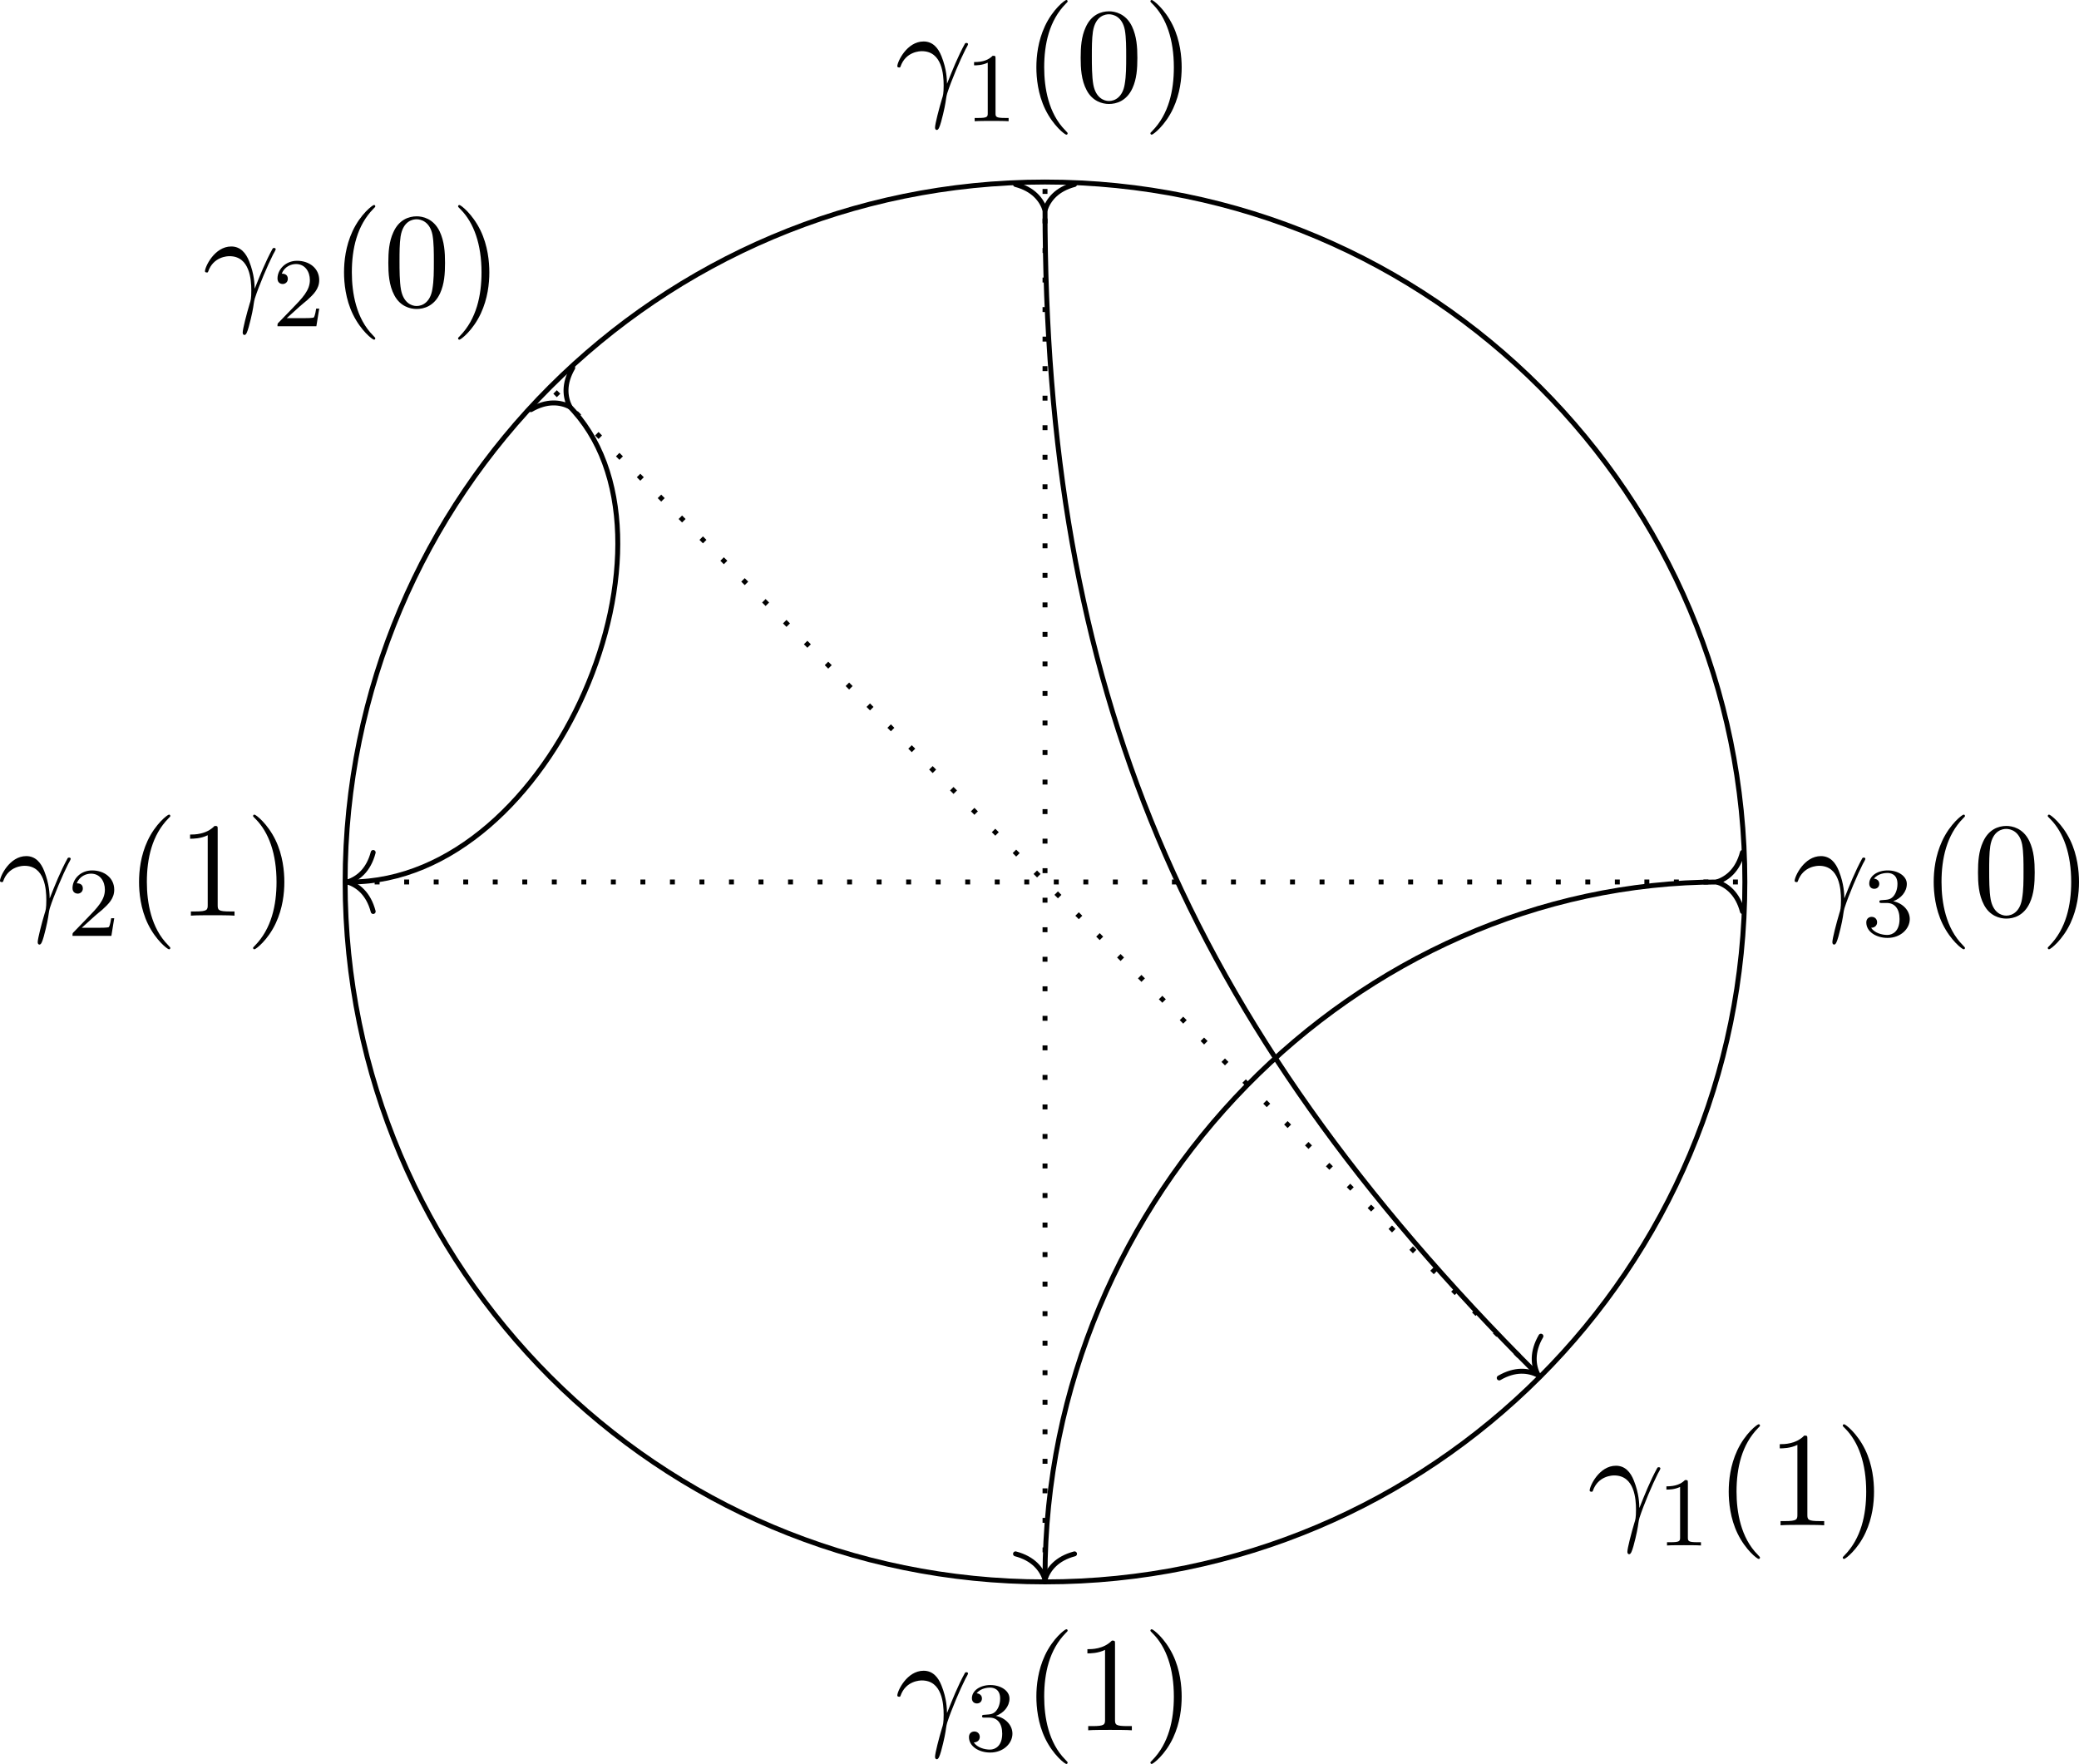
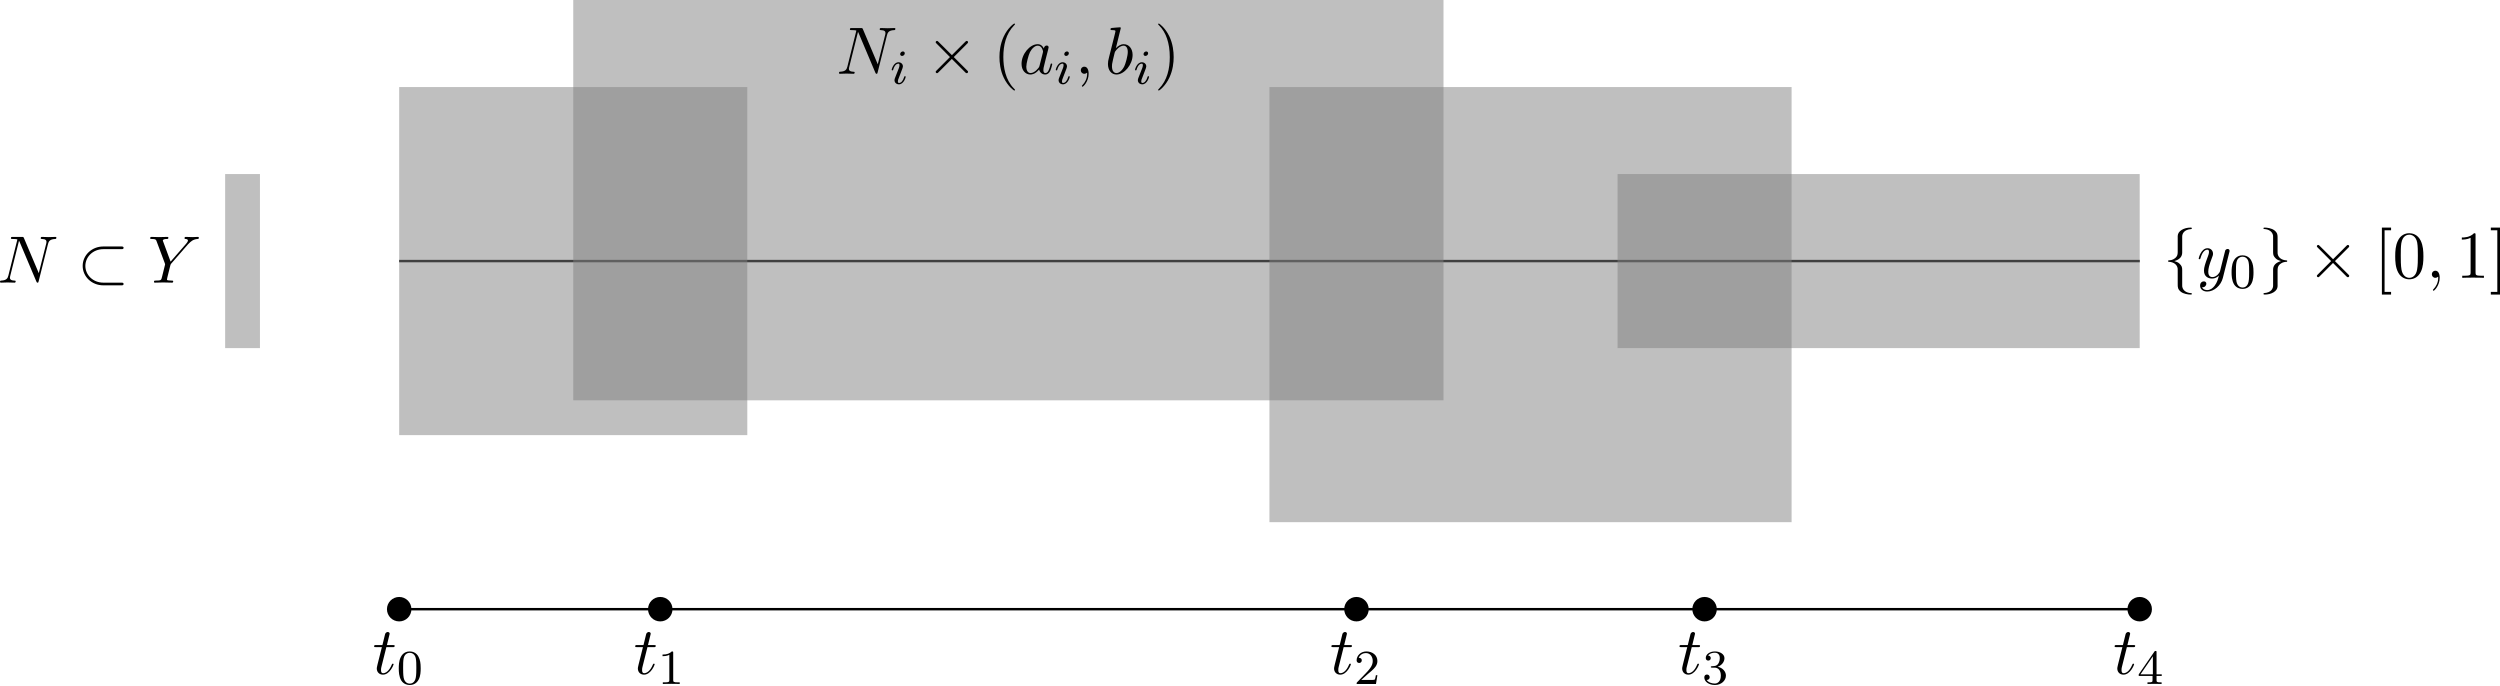
- <svg xmlns="http://www.w3.org/2000/svg" xmlns:xlink="http://www.w3.org/1999/xlink" version="1.1" width="235.776pt" height="200.027pt" viewBox="5.364 301.502 235.776 200.027">
+ <svg xmlns="http://www.w3.org/2000/svg" xmlns:xlink="http://www.w3.org/1999/xlink" version="1.1" width="570.028pt" height="156.189pt" viewBox="5.685 76.989 570.028 156.189">
  <defs>
+     <path id="g10-105" d="M2.375-4.973C2.375-5.149 2.248-5.276 2.064-5.276C1.857-5.276 1.626-5.085 1.626-4.846C1.626-4.67 1.753-4.543 1.937-4.543C2.144-4.543 2.375-4.734 2.375-4.973ZM1.211-2.048L.781-.948C.741-.829 .701-.733 .701-.598C.701-.207 1.004 .08 1.427 .08C2.2 .08 2.527-1.036 2.527-1.14C2.527-1.219 2.463-1.243 2.407-1.243C2.311-1.243 2.295-1.188 2.271-1.108C2.088-.47 1.761-.143 1.443-.143C1.347-.143 1.251-.183 1.251-.399C1.251-.59 1.307-.733 1.411-.98C1.49-1.196 1.57-1.411 1.658-1.626L1.905-2.271C1.977-2.455 2.072-2.702 2.072-2.837C2.072-3.236 1.753-3.515 1.347-3.515C.574-3.515 .239-2.399 .239-2.295C.239-2.224 .295-2.192 .359-2.192C.462-2.192 .47-2.24 .494-2.319C.717-3.076 1.084-3.292 1.323-3.292C1.435-3.292 1.514-3.252 1.514-3.029C1.514-2.949 1.506-2.837 1.427-2.598L1.211-2.048Z" />
+     <path id="g13-48" d="M3.897-2.542C3.897-3.395 3.81-3.913 3.547-4.423C3.196-5.125 2.55-5.3 2.112-5.3C1.108-5.3 .741-4.551 .63-4.328C.343-3.746 .327-2.957 .327-2.542C.327-2.016 .351-1.211 .733-.574C1.1 .016 1.69 .167 2.112 .167C2.495 .167 3.18 .048 3.579-.741C3.873-1.315 3.897-2.024 3.897-2.542ZM2.112-.056C1.841-.056 1.291-.183 1.124-1.02C1.036-1.474 1.036-2.224 1.036-2.638C1.036-3.188 1.036-3.746 1.124-4.184C1.291-4.997 1.913-5.077 2.112-5.077C2.383-5.077 2.933-4.941 3.092-4.216C3.188-3.778 3.188-3.18 3.188-2.638C3.188-2.168 3.188-1.451 3.092-1.004C2.925-.167 2.375-.056 2.112-.056Z" />
+     <path id="g13-49" d="M2.503-5.077C2.503-5.292 2.487-5.3 2.271-5.3C1.945-4.981 1.522-4.79 .765-4.79V-4.527C.98-4.527 1.411-4.527 1.873-4.742V-.654C1.873-.359 1.849-.263 1.092-.263H.813V0C1.14-.024 1.825-.024 2.184-.024S3.236-.024 3.563 0V-.263H3.284C2.527-.263 2.503-.359 2.503-.654V-5.077Z" />
+     <path id="g13-50" d="M2.248-1.626C2.375-1.745 2.71-2.008 2.837-2.12C3.332-2.574 3.802-3.013 3.802-3.738C3.802-4.686 3.005-5.3 2.008-5.3C1.052-5.3 .422-4.575 .422-3.866C.422-3.475 .733-3.419 .845-3.419C1.012-3.419 1.259-3.539 1.259-3.842C1.259-4.256 .861-4.256 .765-4.256C.996-4.838 1.53-5.037 1.921-5.037C2.662-5.037 3.045-4.407 3.045-3.738C3.045-2.909 2.463-2.303 1.522-1.339L.518-.303C.422-.215 .422-.199 .422 0H3.571L3.802-1.427H3.555C3.531-1.267 3.467-.869 3.371-.717C3.324-.654 2.718-.654 2.59-.654H1.172L2.248-1.626Z" />
+     <path id="g13-51" d="M2.016-2.662C2.646-2.662 3.045-2.2 3.045-1.363C3.045-.367 2.479-.072 2.056-.072C1.618-.072 1.02-.231 .741-.654C1.028-.654 1.227-.837 1.227-1.1C1.227-1.355 1.044-1.538 .789-1.538C.574-1.538 .351-1.403 .351-1.084C.351-.327 1.164 .167 2.072 .167C3.132 .167 3.873-.566 3.873-1.363C3.873-2.024 3.347-2.63 2.534-2.805C3.164-3.029 3.634-3.571 3.634-4.208S2.917-5.3 2.088-5.3C1.235-5.3 .59-4.838 .59-4.232C.59-3.937 .789-3.81 .996-3.81C1.243-3.81 1.403-3.985 1.403-4.216C1.403-4.511 1.148-4.623 .972-4.631C1.307-5.069 1.921-5.093 2.064-5.093C2.271-5.093 2.877-5.029 2.877-4.208C2.877-3.65 2.646-3.316 2.534-3.188C2.295-2.941 2.112-2.925 1.626-2.893C1.474-2.885 1.411-2.877 1.411-2.774C1.411-2.662 1.482-2.662 1.618-2.662H2.016Z" />
+     <path id="g13-52" d="M3.14-5.157C3.14-5.316 3.14-5.38 2.973-5.38C2.869-5.38 2.861-5.372 2.782-5.26L.239-1.57V-1.307H2.487V-.646C2.487-.351 2.463-.263 1.849-.263H1.666V0C2.343-.024 2.359-.024 2.813-.024S3.284-.024 3.961 0V-.263H3.778C3.164-.263 3.14-.351 3.14-.646V-1.307H3.985V-1.57H3.14V-5.157ZM2.542-4.511V-1.57H.518L2.542-4.511Z" />
    <path id="g27-40" d="M3.611 2.618C3.611 2.585 3.611 2.564 3.425 2.378C2.062 1.004 1.713-1.058 1.713-2.727C1.713-4.625 2.127-6.524 3.469-7.887C3.611-8.018 3.611-8.04 3.611-8.073C3.611-8.149 3.567-8.182 3.502-8.182C3.393-8.182 2.411-7.44 1.767-6.055C1.211-4.855 1.08-3.644 1.08-2.727C1.08-1.876 1.2-.556 1.8 .676C2.455 2.018 3.393 2.727 3.502 2.727C3.567 2.727 3.611 2.695 3.611 2.618Z" />
    <path id="g27-41" d="M3.153-2.727C3.153-3.578 3.033-4.898 2.433-6.131C1.778-7.473 .84-8.182 .731-8.182C.665-8.182 .622-8.138 .622-8.073C.622-8.04 .622-8.018 .829-7.822C1.898-6.742 2.52-5.007 2.52-2.727C2.52-.862 2.116 1.058 .764 2.433C.622 2.564 .622 2.585 .622 2.618C.622 2.684 .665 2.727 .731 2.727C.84 2.727 1.822 1.985 2.465 .6C3.022-.6 3.153-1.811 3.153-2.727Z" />
    <path id="g27-48" d="M5.018-3.491C5.018-4.364 4.964-5.236 4.582-6.044C4.08-7.091 3.185-7.265 2.727-7.265C2.073-7.265 1.276-6.982 .829-5.967C.48-5.215 .425-4.364 .425-3.491C.425-2.673 .469-1.691 .916-.862C1.385 .022 2.182 .24 2.716 .24C3.305 .24 4.135 .011 4.615-1.025C4.964-1.778 5.018-2.629 5.018-3.491ZM2.716 0C2.291 0 1.647-.273 1.451-1.32C1.331-1.975 1.331-2.978 1.331-3.622C1.331-4.32 1.331-5.04 1.418-5.629C1.625-6.927 2.444-7.025 2.716-7.025C3.076-7.025 3.796-6.829 4.004-5.749C4.113-5.138 4.113-4.309 4.113-3.622C4.113-2.804 4.113-2.062 3.993-1.364C3.829-.327 3.207 0 2.716 0Z" />
    <path id="g27-49" d="M3.207-6.982C3.207-7.244 3.207-7.265 2.956-7.265C2.28-6.567 1.32-6.567 .971-6.567V-6.229C1.189-6.229 1.833-6.229 2.4-6.513V-.862C2.4-.469 2.367-.338 1.385-.338H1.036V0C1.418-.033 2.367-.033 2.804-.033S4.189-.033 4.571 0V-.338H4.222C3.24-.338 3.207-.458 3.207-.862V-6.982Z" />
-     <path id="g13-49" d="M2.503-5.077C2.503-5.292 2.487-5.3 2.271-5.3C1.945-4.981 1.522-4.79 .765-4.79V-4.527C.98-4.527 1.411-4.527 1.873-4.742V-.654C1.873-.359 1.849-.263 1.092-.263H.813V0C1.14-.024 1.825-.024 2.184-.024S3.236-.024 3.563 0V-.263H3.284C2.527-.263 2.503-.359 2.503-.654V-5.077Z" />
-     <path id="g13-50" d="M2.248-1.626C2.375-1.745 2.71-2.008 2.837-2.12C3.332-2.574 3.802-3.013 3.802-3.738C3.802-4.686 3.005-5.3 2.008-5.3C1.052-5.3 .422-4.575 .422-3.866C.422-3.475 .733-3.419 .845-3.419C1.012-3.419 1.259-3.539 1.259-3.842C1.259-4.256 .861-4.256 .765-4.256C.996-4.838 1.53-5.037 1.921-5.037C2.662-5.037 3.045-4.407 3.045-3.738C3.045-2.909 2.463-2.303 1.522-1.339L.518-.303C.422-.215 .422-.199 .422 0H3.571L3.802-1.427H3.555C3.531-1.267 3.467-.869 3.371-.717C3.324-.654 2.718-.654 2.59-.654H1.172L2.248-1.626Z" />
-     <path id="g13-51" d="M2.016-2.662C2.646-2.662 3.045-2.2 3.045-1.363C3.045-.367 2.479-.072 2.056-.072C1.618-.072 1.02-.231 .741-.654C1.028-.654 1.227-.837 1.227-1.1C1.227-1.355 1.044-1.538 .789-1.538C.574-1.538 .351-1.403 .351-1.084C.351-.327 1.164 .167 2.072 .167C3.132 .167 3.873-.566 3.873-1.363C3.873-2.024 3.347-2.63 2.534-2.805C3.164-3.029 3.634-3.571 3.634-4.208S2.917-5.3 2.088-5.3C1.235-5.3 .59-4.838 .59-4.232C.59-3.937 .789-3.81 .996-3.81C1.243-3.81 1.403-3.985 1.403-4.216C1.403-4.511 1.148-4.623 .972-4.631C1.307-5.069 1.921-5.093 2.064-5.093C2.271-5.093 2.877-5.029 2.877-4.208C2.877-3.65 2.646-3.316 2.534-3.188C2.295-2.941 2.112-2.925 1.626-2.893C1.474-2.885 1.411-2.877 1.411-2.774C1.411-2.662 1.482-2.662 1.618-2.662H2.016Z" />
-     <path id="g11-13" d="M.447-2.771C.873-4.025 2.062-4.036 2.182-4.036C3.829-4.036 3.949-2.127 3.949-1.265C3.949-.6 3.895-.415 3.818-.196C3.578 .6 3.251 1.865 3.251 2.149C3.251 2.269 3.305 2.345 3.393 2.345C3.535 2.345 3.622 2.105 3.742 1.691C3.993 .775 4.102 .153 4.145-.185C4.167-.327 4.189-.469 4.233-.611C4.582-1.691 5.28-3.316 5.716-4.178C5.793-4.309 5.924-4.549 5.924-4.593C5.924-4.702 5.815-4.702 5.793-4.702C5.76-4.702 5.695-4.702 5.662-4.625C5.095-3.589 4.658-2.498 4.222-1.396C4.211-1.735 4.2-2.564 3.775-3.622C3.513-4.287 3.076-4.822 2.324-4.822C.96-4.822 .196-3.164 .196-2.825C.196-2.716 .295-2.716 .404-2.716L.447-2.771Z" />
+     <path id="g27-91" d="M2.782 2.727V2.291H1.724V-7.745H2.782V-8.182H1.287V2.727H2.782Z" />
+     <path id="g27-93" d="M1.735-8.182H.24V-7.745H1.298V2.291H.24V2.727H1.735V-8.182Z" />
+     <path id="g11-59" d="M2.215-.011C2.215-.731 1.942-1.156 1.516-1.156C1.156-1.156 .938-.884 .938-.578C.938-.284 1.156 0 1.516 0C1.647 0 1.789-.044 1.898-.142C1.931-.164 1.942-.175 1.953-.175S1.975-.164 1.975-.011C1.975 .796 1.593 1.451 1.233 1.811C1.113 1.931 1.113 1.953 1.113 1.985C1.113 2.062 1.167 2.105 1.222 2.105C1.342 2.105 2.215 1.265 2.215-.011Z" />
+     <path id="g11-78" d="M8.247-6.305C8.356-6.742 8.553-7.08 9.425-7.113C9.48-7.113 9.611-7.124 9.611-7.331C9.611-7.342 9.611-7.451 9.469-7.451C9.109-7.451 8.727-7.418 8.367-7.418C7.996-7.418 7.615-7.451 7.255-7.451C7.189-7.451 7.058-7.451 7.058-7.233C7.058-7.113 7.167-7.113 7.255-7.113C7.876-7.102 7.996-6.873 7.996-6.633C7.996-6.6 7.975-6.436 7.964-6.404L6.742-1.549L4.331-7.244C4.244-7.44 4.233-7.451 3.982-7.451H2.52C2.302-7.451 2.204-7.451 2.204-7.233C2.204-7.113 2.302-7.113 2.509-7.113C2.564-7.113 3.251-7.113 3.251-7.015L1.789-1.156C1.68-.72 1.495-.371 .611-.338C.545-.338 .425-.327 .425-.12C.425-.044 .48 0 .567 0C.916 0 1.298-.033 1.658-.033C2.029-.033 2.422 0 2.782 0C2.836 0 2.978 0 2.978-.218C2.978-.327 2.88-.338 2.76-.338C2.127-.36 2.04-.6 2.04-.818C2.04-.895 2.051-.949 2.084-1.069L3.524-6.829C3.567-6.764 3.567-6.742 3.622-6.633L6.338-.207C6.415-.022 6.447 0 6.545 0C6.665 0 6.665-.033 6.72-.229L8.247-6.305Z" />
+     <path id="g11-89" d="M6.513-6.207L6.665-6.36C6.993-6.687 7.353-7.058 8.095-7.113C8.215-7.124 8.313-7.124 8.313-7.32C8.313-7.407 8.258-7.451 8.171-7.451C7.887-7.451 7.571-7.418 7.276-7.418C6.916-7.418 6.535-7.451 6.185-7.451C6.12-7.451 5.978-7.451 5.978-7.244C5.978-7.124 6.087-7.113 6.142-7.113C6.218-7.113 6.535-7.091 6.535-6.862C6.535-6.676 6.284-6.393 6.24-6.338L3.709-3.425L2.509-6.665C2.444-6.818 2.444-6.84 2.444-6.851C2.444-7.113 2.978-7.113 3.087-7.113C3.24-7.113 3.349-7.113 3.349-7.331C3.349-7.451 3.218-7.451 3.185-7.451C2.88-7.451 2.116-7.418 1.811-7.418C1.538-7.418 .862-7.451 .589-7.451C.524-7.451 .382-7.451 .382-7.233C.382-7.113 .491-7.113 .633-7.113C1.287-7.113 1.331-7.015 1.429-6.742L2.771-3.153C2.782-3.12 2.815-3 2.815-2.967S2.378-1.178 2.324-.982C2.182-.382 2.171-.349 1.298-.338C1.091-.338 1.004-.338 1.004-.12C1.004 0 1.135 0 1.156 0C1.462 0 2.225-.033 2.531-.033S3.622 0 3.927 0C4.004 0 4.135 0 4.135-.218C4.135-.338 4.036-.338 3.829-.338C3.807-.338 3.6-.338 3.415-.36C3.185-.382 3.12-.404 3.12-.535C3.12-.611 3.218-.993 3.273-1.222L3.655-2.76C3.709-2.967 3.72-3 3.807-3.098L6.513-6.207Z" />
+     <path id="g11-97" d="M4.069-4.124C3.873-4.527 3.556-4.822 3.065-4.822C1.789-4.822 .436-3.218 .436-1.625C.436-.6 1.036 .12 1.887 .12C2.105 .12 2.651 .076 3.305-.698C3.393-.24 3.775 .12 4.298 .12C4.68 .12 4.931-.131 5.105-.48C5.291-.873 5.433-1.538 5.433-1.56C5.433-1.669 5.335-1.669 5.302-1.669C5.193-1.669 5.182-1.625 5.149-1.473C4.964-.764 4.767-.12 4.32-.12C4.025-.12 3.993-.404 3.993-.622C3.993-.862 4.015-.949 4.135-1.429C4.255-1.887 4.276-1.996 4.375-2.411L4.767-3.938C4.844-4.244 4.844-4.265 4.844-4.309C4.844-4.495 4.713-4.604 4.527-4.604C4.265-4.604 4.102-4.364 4.069-4.124ZM3.36-1.298C3.305-1.102 3.305-1.08 3.142-.895C2.662-.295 2.215-.12 1.909-.12C1.364-.12 1.211-.72 1.211-1.145C1.211-1.691 1.56-3.033 1.811-3.535C2.149-4.178 2.64-4.582 3.076-4.582C3.785-4.582 3.938-3.687 3.938-3.622S3.916-3.491 3.905-3.436L3.36-1.298Z" />
+     <path id="g11-98" d="M2.607-7.451C2.607-7.462 2.607-7.571 2.465-7.571C2.215-7.571 1.418-7.484 1.135-7.462C1.047-7.451 .927-7.44 .927-7.244C.927-7.113 1.025-7.113 1.189-7.113C1.713-7.113 1.735-7.036 1.735-6.927C1.735-6.851 1.636-6.48 1.582-6.251L.687-2.695C.556-2.149 .513-1.975 .513-1.593C.513-.556 1.091 .12 1.898 .12C3.185 .12 4.527-1.505 4.527-3.076C4.527-4.069 3.949-4.822 3.076-4.822C2.575-4.822 2.127-4.505 1.8-4.167L2.607-7.451ZM1.582-3.327C1.647-3.567 1.647-3.589 1.745-3.709C2.28-4.418 2.771-4.582 3.055-4.582C3.447-4.582 3.742-4.255 3.742-3.556C3.742-2.913 3.382-1.658 3.185-1.244C2.825-.513 2.324-.12 1.898-.12C1.527-.12 1.167-.415 1.167-1.222C1.167-1.429 1.167-1.636 1.342-2.324L1.582-3.327Z" />
+     <path id="g11-116" d="M2.247-4.364H3.273C3.491-4.364 3.6-4.364 3.6-4.582C3.6-4.702 3.491-4.702 3.295-4.702H2.335C2.727-6.251 2.782-6.469 2.782-6.535C2.782-6.72 2.651-6.829 2.465-6.829C2.433-6.829 2.127-6.818 2.029-6.436L1.604-4.702H.578C.36-4.702 .251-4.702 .251-4.495C.251-4.364 .338-4.364 .556-4.364H1.516C.731-1.265 .687-1.08 .687-.884C.687-.295 1.102 .12 1.691 .12C2.804 .12 3.425-1.473 3.425-1.56C3.425-1.669 3.338-1.669 3.295-1.669C3.196-1.669 3.185-1.636 3.131-1.516C2.662-.382 2.084-.12 1.713-.12C1.484-.12 1.375-.262 1.375-.622C1.375-.884 1.396-.96 1.44-1.145L2.247-4.364Z" />
+     <path id="g11-121" d="M5.302-4.156C5.345-4.309 5.345-4.331 5.345-4.407C5.345-4.604 5.193-4.702 5.029-4.702C4.92-4.702 4.745-4.636 4.647-4.473C4.625-4.418 4.538-4.08 4.495-3.884C4.418-3.6 4.342-3.305 4.276-3.011L3.785-1.047C3.742-.884 3.273-.12 2.553-.12C1.996-.12 1.876-.6 1.876-1.004C1.876-1.505 2.062-2.182 2.433-3.142C2.607-3.589 2.651-3.709 2.651-3.927C2.651-4.418 2.302-4.822 1.756-4.822C.72-4.822 .316-3.24 .316-3.142C.316-3.033 .425-3.033 .447-3.033C.556-3.033 .567-3.055 .622-3.229C.916-4.255 1.353-4.582 1.724-4.582C1.811-4.582 1.996-4.582 1.996-4.233C1.996-3.96 1.887-3.676 1.811-3.469C1.375-2.313 1.178-1.691 1.178-1.178C1.178-.207 1.865 .12 2.509 .12C2.935 .12 3.305-.065 3.611-.371C3.469 .196 3.338 .731 2.902 1.309C2.618 1.68 2.204 1.996 1.702 1.996C1.549 1.996 1.058 1.964 .873 1.538C1.047 1.538 1.189 1.538 1.342 1.407C1.451 1.309 1.56 1.167 1.56 .96C1.56 .622 1.265 .578 1.156 .578C.905 .578 .545 .753 .545 1.287C.545 1.833 1.025 2.236 1.702 2.236C2.825 2.236 3.949 1.244 4.255 .011L5.302-4.156Z" />
+     <path id="g8-2" d="M4.244-3.033L2.062-5.204C1.931-5.335 1.909-5.356 1.822-5.356C1.713-5.356 1.604-5.258 1.604-5.138C1.604-5.062 1.625-5.04 1.745-4.92L3.927-2.727L1.745-.535C1.625-.415 1.604-.393 1.604-.316C1.604-.196 1.713-.098 1.822-.098C1.909-.098 1.931-.12 2.062-.251L4.233-2.422L6.491-.164C6.513-.153 6.589-.098 6.655-.098C6.785-.098 6.873-.196 6.873-.316C6.873-.338 6.873-.382 6.84-.436C6.829-.458 5.095-2.171 4.549-2.727L6.545-4.724C6.6-4.789 6.764-4.931 6.818-4.996C6.829-5.018 6.873-5.062 6.873-5.138C6.873-5.258 6.785-5.356 6.655-5.356C6.567-5.356 6.524-5.313 6.404-5.193L4.244-3.033Z" />
+     <path id="g8-26" d="M7.189-5.455C7.375-5.455 7.571-5.455 7.571-5.673S7.375-5.891 7.189-5.891H4.255C2.389-5.891 .905-4.473 .905-2.727S2.389 .436 4.255 .436H7.189C7.375 .436 7.571 .436 7.571 .218S7.375 0 7.189 0H4.276C2.575 0 1.342-1.265 1.342-2.727S2.575-5.455 4.276-5.455H7.189Z" />
+     <path id="g8-102" d="M3.087-6.731C3.087-7.167 3.371-7.865 4.56-7.942C4.615-7.953 4.658-7.996 4.658-8.062C4.658-8.182 4.571-8.182 4.451-8.182C3.36-8.182 2.367-7.625 2.356-6.818V-4.331C2.356-3.905 2.356-3.556 1.92-3.196C1.538-2.88 1.124-2.858 .884-2.847C.829-2.836 .785-2.793 .785-2.727C.785-2.618 .851-2.618 .96-2.607C1.68-2.564 2.204-2.171 2.324-1.636C2.356-1.516 2.356-1.495 2.356-1.102V1.058C2.356 1.516 2.356 1.865 2.88 2.28C3.305 2.607 4.025 2.727 4.451 2.727C4.571 2.727 4.658 2.727 4.658 2.607C4.658 2.498 4.593 2.498 4.484 2.487C3.796 2.444 3.262 2.095 3.12 1.538C3.087 1.44 3.087 1.418 3.087 1.025V-1.265C3.087-1.767 3-1.953 2.651-2.302C2.422-2.531 2.105-2.64 1.8-2.727C2.695-2.978 3.087-3.48 3.087-4.113V-6.731Z" />
+     <path id="g8-103" d="M2.356 1.276C2.356 1.713 2.073 2.411 .884 2.487C.829 2.498 .785 2.542 .785 2.607C.785 2.727 .905 2.727 1.004 2.727C2.062 2.727 3.076 2.193 3.087 1.364V-1.124C3.087-1.549 3.087-1.898 3.524-2.258C3.905-2.575 4.32-2.596 4.56-2.607C4.615-2.618 4.658-2.662 4.658-2.727C4.658-2.836 4.593-2.836 4.484-2.847C3.764-2.891 3.24-3.284 3.12-3.818C3.087-3.938 3.087-3.96 3.087-4.353V-6.513C3.087-6.971 3.087-7.32 2.564-7.735C2.127-8.073 1.375-8.182 1.004-8.182C.905-8.182 .785-8.182 .785-8.062C.785-7.953 .851-7.953 .96-7.942C1.647-7.898 2.182-7.549 2.324-6.993C2.356-6.895 2.356-6.873 2.356-6.48V-4.189C2.356-3.687 2.444-3.502 2.793-3.153C3.022-2.924 3.338-2.815 3.644-2.727C2.749-2.476 2.356-1.975 2.356-1.342V1.276Z" />
  </defs>
  <g id="page1" transform="matrix(1.4 0 0 1.4 0 0)">
-     <path d="M145.176 286.797C145.176 255.484 119.797 230.102 88.484 230.102C57.172 230.102 31.789 255.484 31.789 286.797C31.789 318.109 57.172 343.488 88.484 343.488C119.797 343.488 145.176 318.109 145.176 286.797Z" stroke="#000" fill="none" stroke-width=".399" />
-     <path d="M88.484 232.176C88.484 271.031 99.633 297.945 128.289 326.602" stroke="#000" fill="none" stroke-width=".399" />
-     <path d="M86.094 230.301C87.527 230.68 88.203 231.524 88.484 232.375C88.762 231.524 89.441 230.68 90.875 230.301" stroke="#000" fill="none" stroke-width=".399" stroke-linecap="round" stroke-linejoin="round" />
-     <path d="M128.656 323.586C127.91 324.871 128.027 325.946 128.429 326.743C127.632 326.34 126.558 326.223 125.277 326.969" stroke="#000" fill="none" stroke-width=".399" stroke-miterlimit="10" stroke-linecap="round" stroke-linejoin="round" />
-     <g transform="matrix(1 0 0 1 -12.16 -63.256)">
-       <use x="88.484" y="286.796" xlink:href="#g11-13" />
-       <use x="94.132" y="288.433" xlink:href="#g13-49" />
-       <use x="98.864" y="286.796" xlink:href="#g27-40" />
-       <use x="103.107" y="286.796" xlink:href="#g27-48" />
-       <use x="108.561" y="286.796" xlink:href="#g27-41" />
+     <path d="M69.074 97.512H352.543" stroke="#000" fill="none" stroke-width=".399" />
+     <g transform="matrix(1 0 0 1 287.3029 2.7276)">
+       <use x="69.075" y="97.513" xlink:href="#g8-102" />
+       <use x="74.53" y="97.513" xlink:href="#g11-121" />
+       <use x="79.878" y="99.15" xlink:href="#g13-48" />
+       <use x="84.611" y="97.513" xlink:href="#g8-103" />
+       <use x="92.489" y="97.513" xlink:href="#g8-2" />
+       <use x="103.398" y="97.513" xlink:href="#g27-91" />
+       <use x="106.429" y="97.513" xlink:href="#g27-48" />
+       <use x="111.883" y="97.513" xlink:href="#g11-59" />
+       <use x="116.732" y="97.513" xlink:href="#g27-49" />
+       <use x="122.186" y="97.513" xlink:href="#g27-93" />
    </g>
-     <g transform="matrix(1 0 0 1 43.9242 52.106)">
-       <use x="88.484" y="286.796" xlink:href="#g11-13" />
-       <use x="94.132" y="288.433" xlink:href="#g13-49" />
-       <use x="98.864" y="286.796" xlink:href="#g27-40" />
-       <use x="103.107" y="286.796" xlink:href="#g27-49" />
-       <use x="108.561" y="286.796" xlink:href="#g27-41" />
+     <path d="M69.074 125.859V69.168H125.769V125.859Z" fill="#808080" fill-opacity=".5" />
+     <path d="M97.422 120.191V54.992H239.156V120.191Z" fill="#808080" fill-opacity=".5" />
+     <g transform="matrix(1 0 0 1 71.2019 -30.503)">
+       <use x="69.075" y="97.513" xlink:href="#g11-78" />
+       <use x="77.84" y="99.15" xlink:href="#g10-105" />
+       <use x="83.646" y="97.513" xlink:href="#g8-2" />
+       <use x="94.555" y="97.513" xlink:href="#g27-40" />
+       <use x="98.797" y="97.513" xlink:href="#g11-97" />
+       <use x="104.564" y="99.15" xlink:href="#g10-105" />
+       <use x="107.945" y="97.513" xlink:href="#g11-59" />
+       <use x="112.793" y="97.513" xlink:href="#g11-98" />
+       <use x="117.475" y="99.15" xlink:href="#g10-105" />
+       <use x="120.856" y="97.513" xlink:href="#g27-41" />
    </g>
-     <path d="M128.574 326.883L48.395 246.707" stroke="#000" fill="none" stroke-width=".399" stroke-miterlimit="10" stroke-dasharray=".399 1.993" />
-     <path d="M49.859 248.172C60.383 258.695 48.742 286.797 32.188 286.797" stroke="#000" fill="none" stroke-width=".399" stroke-miterlimit="10" />
-     <path d="M46.844 248.539C48.129 247.793 49.203 247.91 50 248.313C49.598 247.516 49.48 246.442 50.227 245.157" stroke="#000" fill="none" stroke-width=".399" stroke-miterlimit="10" stroke-linecap="round" stroke-linejoin="round" />
-     <path d="M34.062 289.188C33.684 287.754 32.84 287.074 31.988 286.797C32.84 286.516 33.684 285.84 34.062 284.406" stroke="#000" fill="none" stroke-width=".399" stroke-miterlimit="10" stroke-linecap="round" stroke-linejoin="round" />
-     <g transform="matrix(1 0 0 1 -68.2438 -46.651)">
-       <use x="88.484" y="286.796" xlink:href="#g11-13" />
-       <use x="94.132" y="288.433" xlink:href="#g13-50" />
-       <use x="98.864" y="286.796" xlink:href="#g27-40" />
-       <use x="103.107" y="286.796" xlink:href="#g27-48" />
-       <use x="108.561" y="286.796" xlink:href="#g27-41" />
+     <path d="M210.808 140.035V69.168H295.848V140.035Z" fill="#808080" fill-opacity=".5" />
+     <path d="M267.504 111.688V83.34H352.543V111.688Z" fill="#808080" fill-opacity=".5" />
+     <path d="M40.727 111.688V83.34H46.398V111.688Z" fill="#808080" fill-opacity=".5" />
+     <g transform="matrix(1 0 0 1 -65.43995 3.5136)">
+       <use x="69.075" y="97.513" xlink:href="#g11-78" />
+       <use x="82.06" y="97.513" xlink:href="#g8-26" />
+       <use x="93.575" y="97.513" xlink:href="#g11-89" />
    </g>
-     <g transform="matrix(1 0 0 1 -84.8489 2.727)">
-       <use x="88.484" y="286.796" xlink:href="#g11-13" />
-       <use x="94.132" y="288.433" xlink:href="#g13-50" />
-       <use x="98.864" y="286.796" xlink:href="#g27-40" />
-       <use x="103.107" y="286.796" xlink:href="#g27-49" />
-       <use x="108.561" y="286.796" xlink:href="#g27-41" />
+     <path d="M69.074 154.207H352.543" stroke="#000" fill="none" stroke-width=".399" stroke-miterlimit="10" />
+     <path d="M71.066 154.207C71.066 153.106 70.176 152.215 69.074 152.215C67.977 152.215 67.082 153.106 67.082 154.207C67.082 155.309 67.977 156.199 69.074 156.199C70.176 156.199 71.066 155.309 71.066 154.207Z" />
+     <g transform="matrix(1 0 0 1 -4.3359 67.2386)">
+       <use x="69.075" y="97.513" xlink:href="#g11-116" />
+       <use x="73.015" y="99.15" xlink:href="#g13-48" />
    </g>
-     <path d="M31.789 286.797H145.176" stroke="#000" fill="none" stroke-width=".399" stroke-miterlimit="10" stroke-dasharray=".399 1.993" />
-     <path d="M143.106 286.797C113.785 286.797 88.484 312.098 88.484 343.09" stroke="#000" fill="none" stroke-width=".399" stroke-miterlimit="10" />
-     <path d="M144.977 284.406C144.598 285.84 143.758 286.516 142.906 286.797C143.758 287.074 144.598 287.754 144.977 289.188" stroke="#000" fill="none" stroke-width=".399" stroke-miterlimit="10" stroke-linecap="round" stroke-linejoin="round" />
-     <path d="M90.875 341.218C89.441 341.597 88.762 342.441 88.484 343.289C88.203 342.441 87.527 341.597 86.094 341.218" stroke="#000" fill="none" stroke-width=".399" stroke-miterlimit="10" stroke-linecap="round" stroke-linejoin="round" />
-     <g transform="matrix(1 0 0 1 60.5292 2.727)">
-       <use x="88.484" y="286.796" xlink:href="#g11-13" />
-       <use x="94.132" y="288.433" xlink:href="#g13-51" />
-       <use x="98.864" y="286.796" xlink:href="#g27-40" />
-       <use x="103.107" y="286.796" xlink:href="#g27-48" />
-       <use x="108.561" y="286.796" xlink:href="#g27-41" />
+     <path d="M113.586 154.207C113.586 153.106 112.695 152.215 111.594 152.215C110.496 152.215 109.602 153.106 109.602 154.207C109.602 155.309 110.496 156.199 111.594 156.199C112.695 156.199 113.586 155.309 113.586 154.207Z" />
+     <g transform="matrix(1 0 0 1 38.1839 67.2386)">
+       <use x="69.075" y="97.513" xlink:href="#g11-116" />
+       <use x="73.015" y="99.15" xlink:href="#g13-49" />
    </g>
-     <g transform="matrix(1 0 0 1 -12.16 68.711)">
-       <use x="88.484" y="286.796" xlink:href="#g11-13" />
-       <use x="94.132" y="288.433" xlink:href="#g13-51" />
-       <use x="98.864" y="286.796" xlink:href="#g27-40" />
-       <use x="103.107" y="286.796" xlink:href="#g27-49" />
-       <use x="108.561" y="286.796" xlink:href="#g27-41" />
+     <path d="M226.976 154.207C226.976 153.106 226.082 152.215 224.984 152.215C223.883 152.215 222.988 153.106 222.988 154.207C222.988 155.309 223.883 156.199 224.984 156.199C226.082 156.199 226.976 155.309 226.976 154.207Z" />
+     <g transform="matrix(1 0 0 1 151.5719 67.2386)">
+       <use x="69.075" y="97.513" xlink:href="#g11-116" />
+       <use x="73.015" y="99.15" xlink:href="#g13-50" />
    </g>
-     <path d="M88.484 343.488V230.102" stroke="#000" fill="none" stroke-width=".399" stroke-miterlimit="10" stroke-dasharray=".399 1.993" />
+     <path d="M283.668 154.207C283.668 153.106 282.777 152.215 281.676 152.215C280.574 152.215 279.683 153.106 279.683 154.207C279.683 155.309 280.574 156.199 281.676 156.199C282.777 156.199 283.668 155.309 283.668 154.207Z" />
+     <g transform="matrix(1 0 0 1 208.2649 67.2386)">
+       <use x="69.075" y="97.513" xlink:href="#g11-116" />
+       <use x="73.015" y="99.15" xlink:href="#g13-51" />
+     </g>
+     <path d="M354.535 154.207C354.535 153.106 353.644 152.215 352.543 152.215C351.441 152.215 350.551 153.106 350.551 154.207C350.551 155.309 351.441 156.199 352.543 156.199C353.644 156.199 354.535 155.309 354.535 154.207Z" />
+     <g transform="matrix(1 0 0 1 279.1319 67.2386)">
+       <use x="69.075" y="97.513" xlink:href="#g11-116" />
+       <use x="73.015" y="99.15" xlink:href="#g13-52" />
+     </g>
  </g>
</svg>
